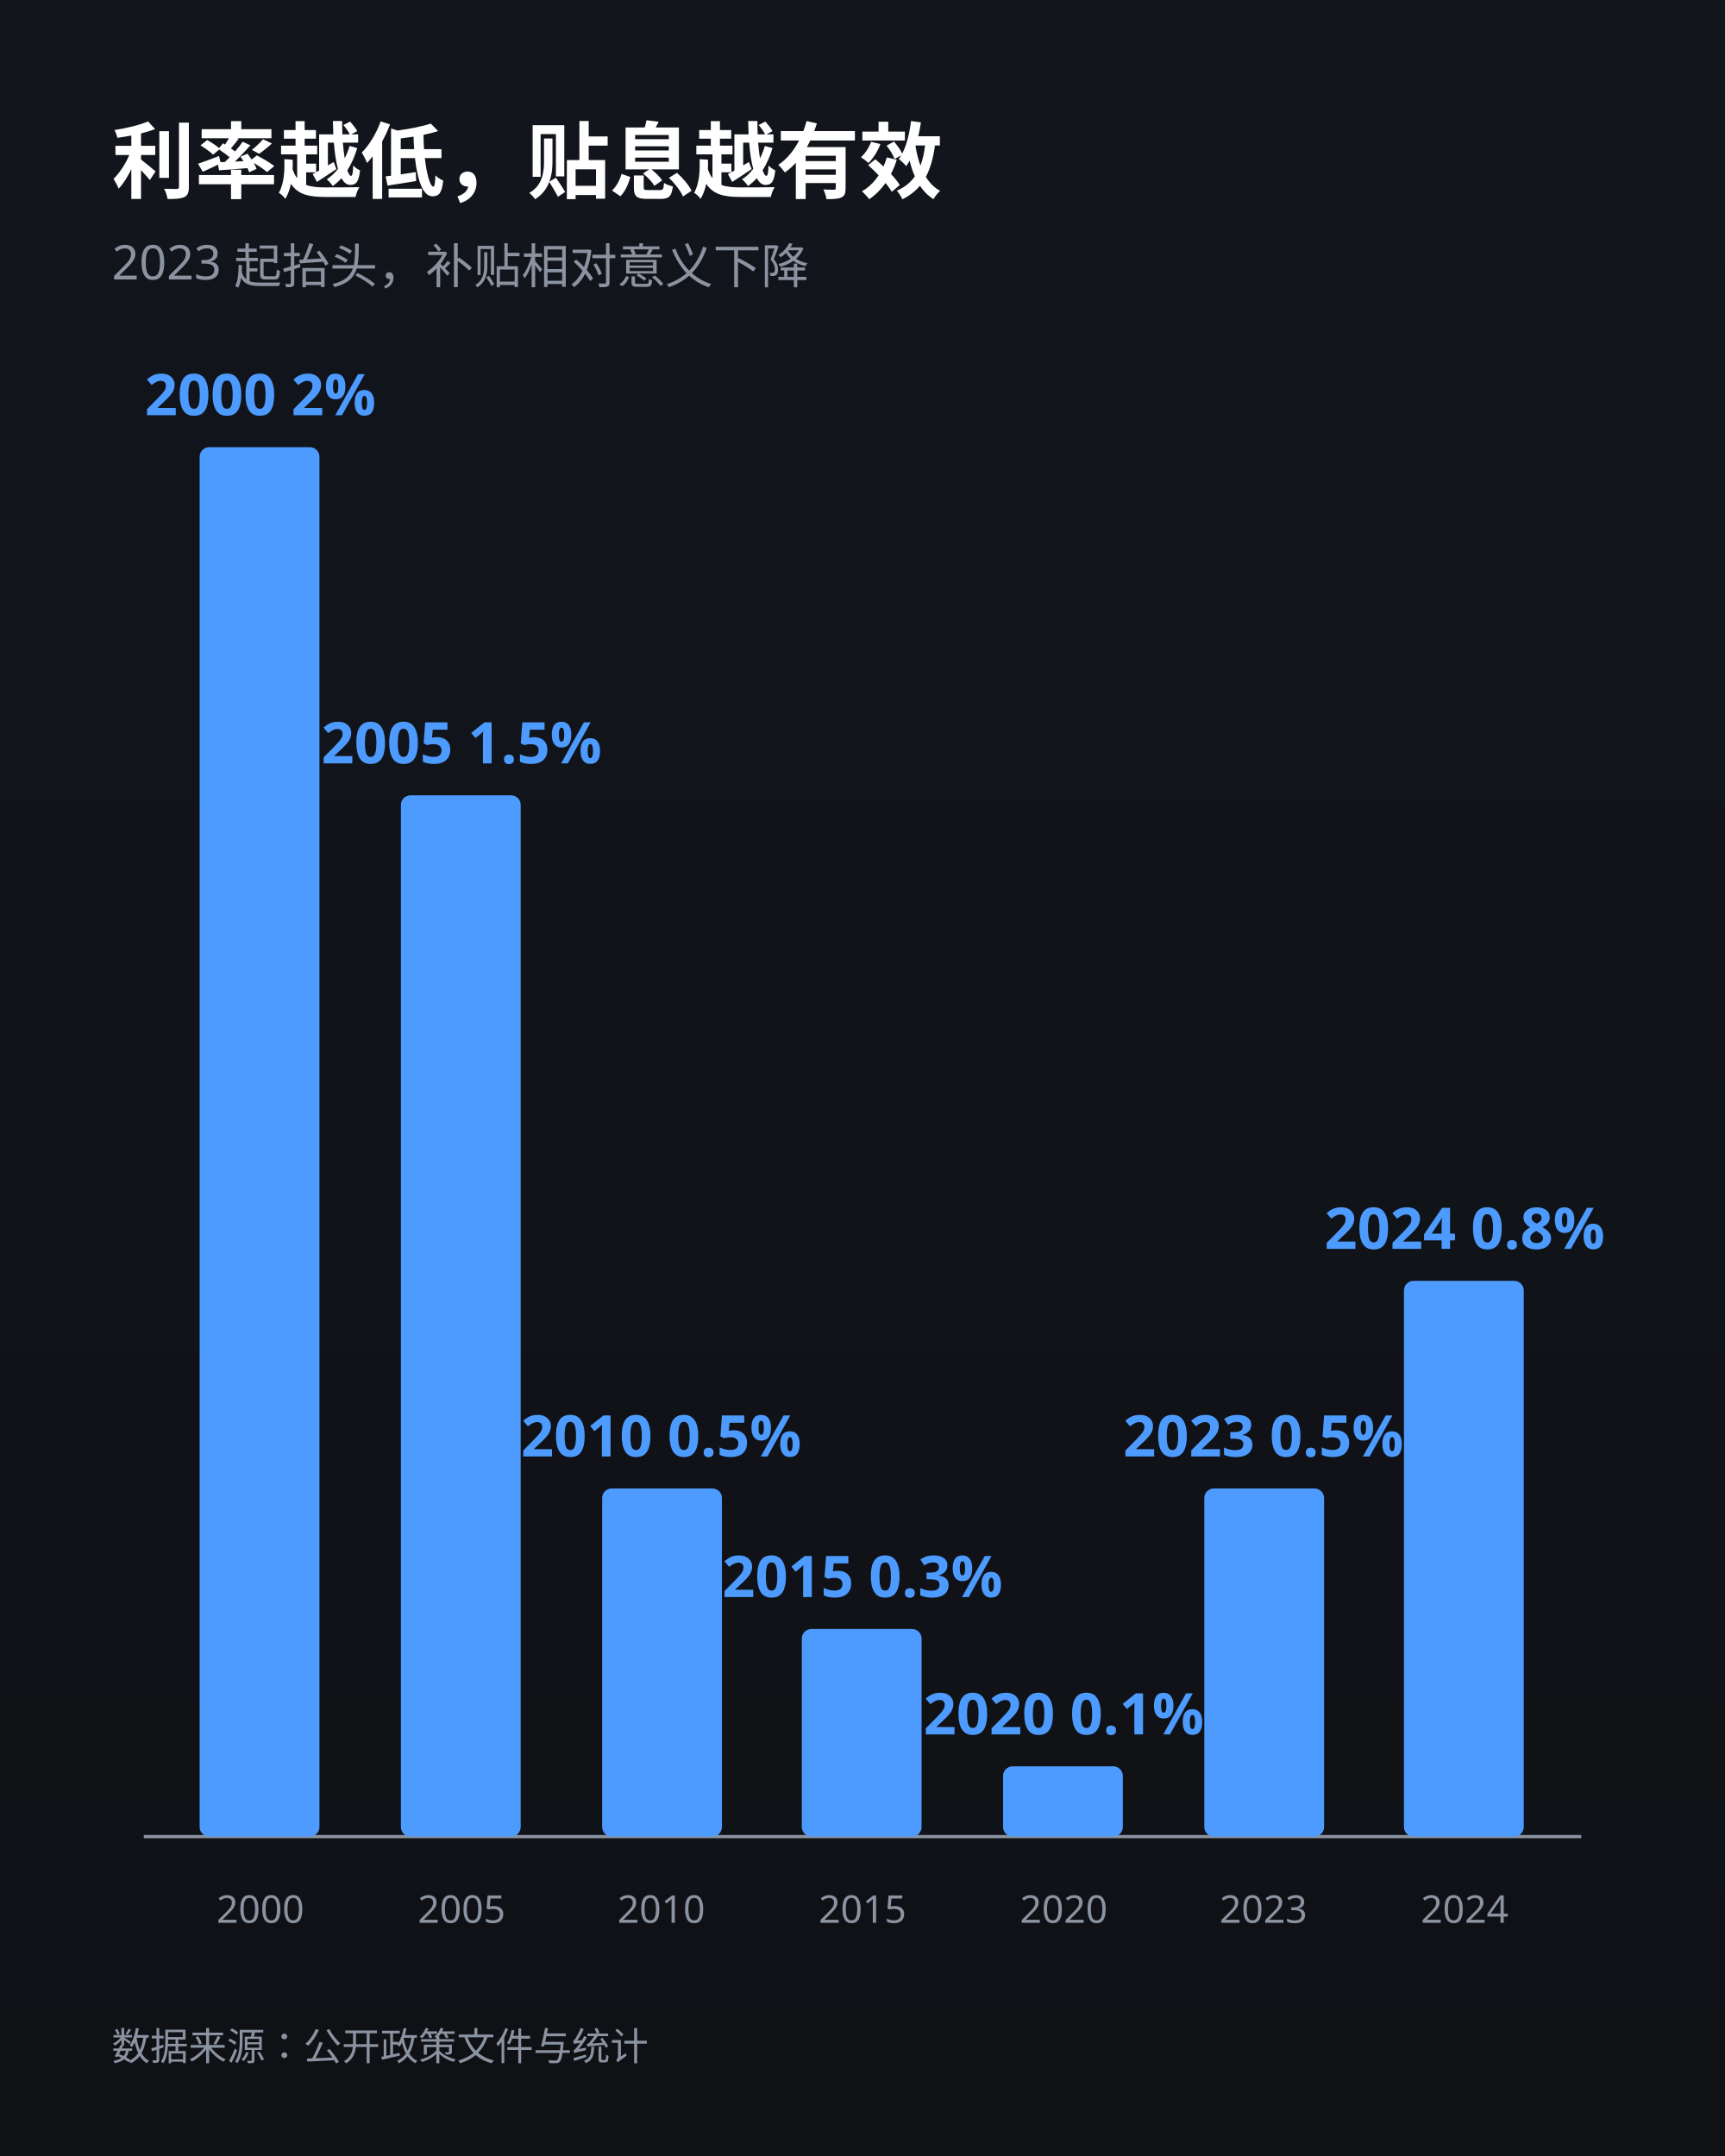
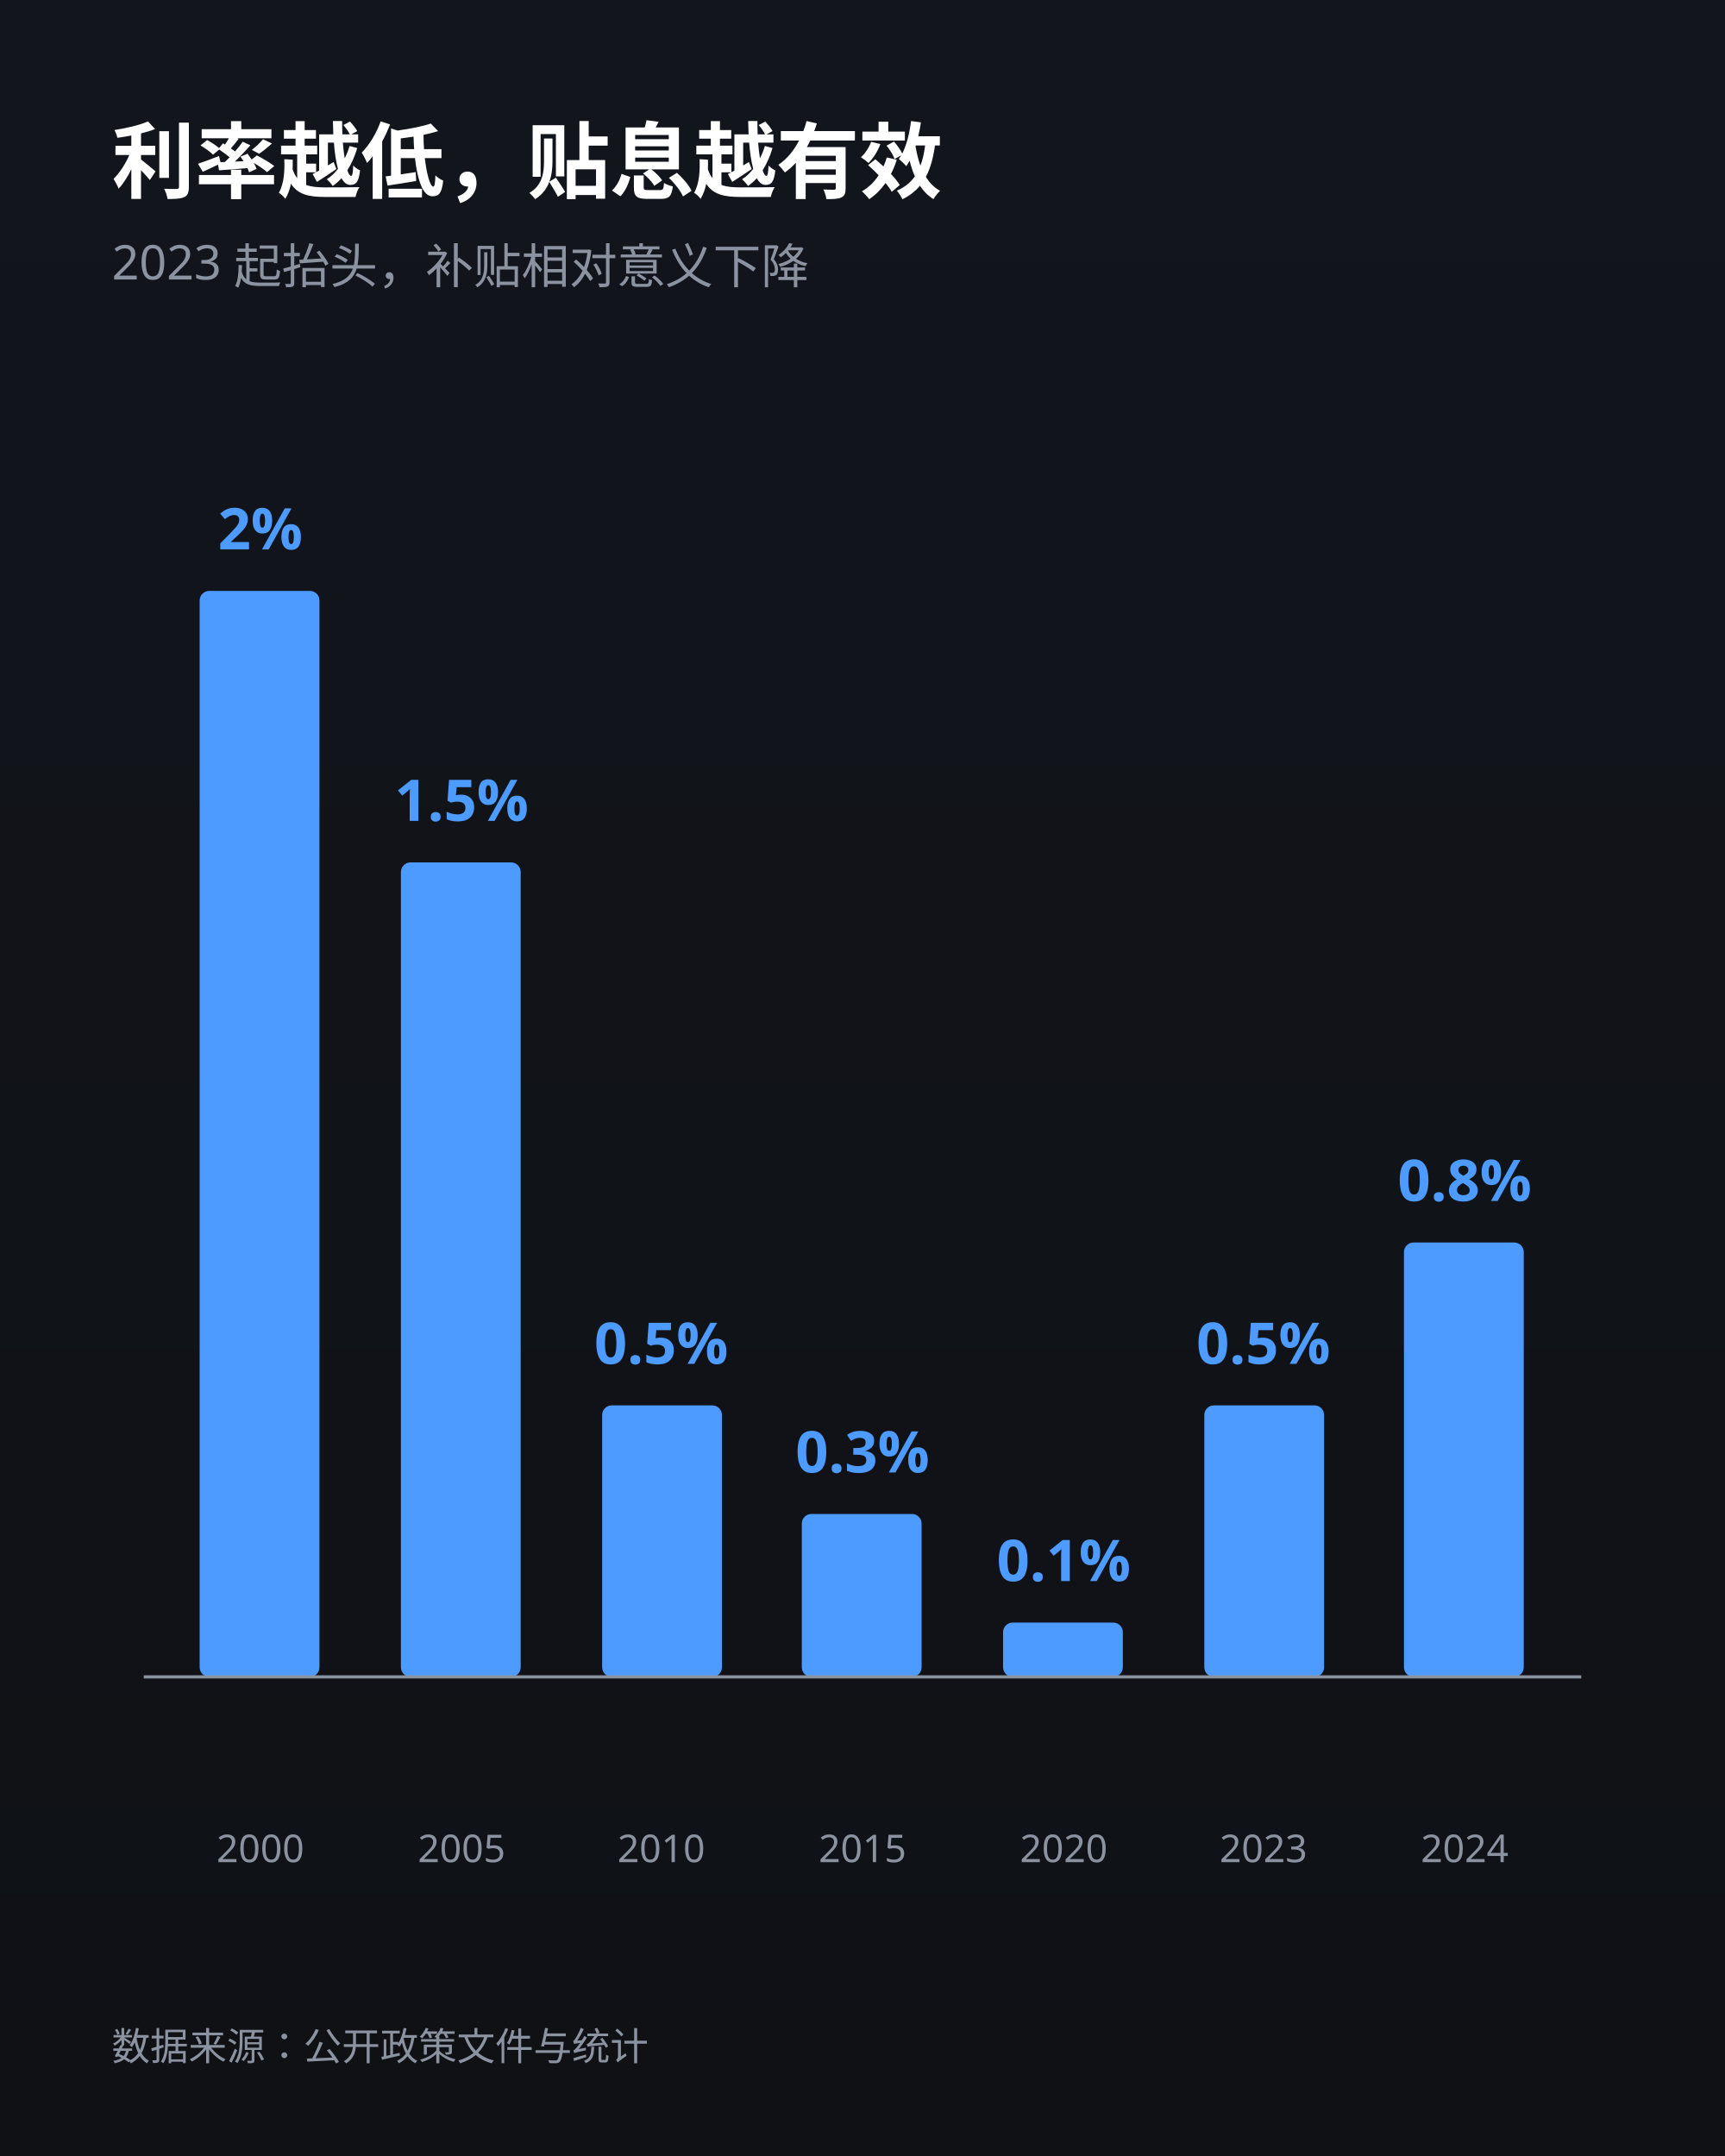
<svg xmlns="http://www.w3.org/2000/svg" width="1080" height="1350" viewBox="0 0 1080 1350">
  <defs>
    <linearGradient id="bg" x1="0" y1="0" x2="0" y2="1">
      <stop offset="0%" stop-color="#12151c" />
      <stop offset="100%" stop-color="#0f1115" />
    </linearGradient>
  </defs>
  <rect width="1080" height="1350" fill="url(#bg)" />
+   <rect x="125" y="370" width="75" height="680" fill="#4d9bff" rx="6" />
+   <rect x="251" y="540" width="75" height="510" fill="#4d9bff" rx="6" />
+   <rect x="377" y="880" width="75" height="170" fill="#4d9bff" rx="6" />
+   <rect x="502" y="948" width="75" height="102" fill="#4d9bff" rx="6" />
+   <rect x="628" y="1016" width="75" height="34" fill="#4d9bff" rx="6" />
+   <rect x="754" y="880" width="75" height="170" fill="#4d9bff" rx="6" />
+   <rect x="879" y="778" width="75" height="272" fill="#4d9bff" rx="6" />
+   <line x1="90" y1="1050" x2="990" y2="1050" stroke="#8b93a1" stroke-width="2" />
  <text x="70" y="120" font-family="Source Han Sans SC, Microsoft YaHei, sans-serif" font-size="52" font-weight="bold" fill="#ffffff">利率越低，贴息越有效</text>
-   <text x="70" y="175" font-family="Source Han Sans SC, sans-serif" font-size="30" fill="#8b93a1">2023 起抬头，补贴相对意义下降</text>
-   <line x1="90" y1="1150" x2="990" y2="1150" stroke="#8b93a1" stroke-width="2" />
-   <rect x="125" y="280" width="75" height="870" fill="#4d9bff" rx="6" />
-   <text x="163" y="260" text-anchor="middle" font-family="Source Han Sans SC, sans-serif" font-size="36" font-weight="bold" fill="#4d9bff">2000 2%</text>
-   <text x="163" y="1204" text-anchor="middle" font-family="Source Han Sans SC, sans-serif" font-size="24" fill="#8b93a1">2000</text>
-   <rect x="251" y="498" width="75" height="652" fill="#4d9bff" rx="6" />
-   <text x="289" y="478" text-anchor="middle" font-family="Source Han Sans SC, sans-serif" font-size="36" font-weight="bold" fill="#4d9bff">2005 1.5%</text>
-   <text x="289" y="1204" text-anchor="middle" font-family="Source Han Sans SC, sans-serif" font-size="24" fill="#8b93a1">2005</text>
-   <rect x="377" y="932" width="75" height="218" fill="#4d9bff" rx="6" />
-   <text x="414" y="912" text-anchor="middle" font-family="Source Han Sans SC, sans-serif" font-size="36" font-weight="bold" fill="#4d9bff">2010 0.5%</text>
-   <text x="414" y="1204" text-anchor="middle" font-family="Source Han Sans SC, sans-serif" font-size="24" fill="#8b93a1">2010</text>
-   <rect x="502" y="1020" width="75" height="130" fill="#4d9bff" rx="6" />
-   <text x="540" y="1000" text-anchor="middle" font-family="Source Han Sans SC, sans-serif" font-size="36" font-weight="bold" fill="#4d9bff">2015 0.3%</text>
-   <text x="540" y="1204" text-anchor="middle" font-family="Source Han Sans SC, sans-serif" font-size="24" fill="#8b93a1">2015</text>
-   <rect x="628" y="1106" width="75" height="44" fill="#4d9bff" rx="6" />
-   <text x="666" y="1086" text-anchor="middle" font-family="Source Han Sans SC, sans-serif" font-size="36" font-weight="bold" fill="#4d9bff">2020 0.1%</text>
-   <text x="666" y="1204" text-anchor="middle" font-family="Source Han Sans SC, sans-serif" font-size="24" fill="#8b93a1">2020</text>
-   <rect x="754" y="932" width="75" height="218" fill="#4d9bff" rx="6" />
-   <text x="791" y="912" text-anchor="middle" font-family="Source Han Sans SC, sans-serif" font-size="36" font-weight="bold" fill="#4d9bff">2023 0.5%</text>
-   <text x="791" y="1204" text-anchor="middle" font-family="Source Han Sans SC, sans-serif" font-size="24" fill="#8b93a1">2023</text>
-   <rect x="879" y="802" width="75" height="348" fill="#4d9bff" rx="6" />
-   <text x="917" y="782" text-anchor="middle" font-family="Source Han Sans SC, sans-serif" font-size="36" font-weight="bold" fill="#4d9bff">2024 0.8%</text>
-   <text x="917" y="1204" text-anchor="middle" font-family="Source Han Sans SC, sans-serif" font-size="24" fill="#8b93a1">2024</text>
-   <text x="70" y="1290" font-family="Source Han Sans SC, sans-serif" font-size="24" fill="#8b93a1">数据来源：公开政策文件与统计</text>
+   <text x="70" y="175" font-family="Source Han Sans SC, Microsoft YaHei, sans-serif" font-size="30" fill="#8b93a1">2023 起抬头，补贴相对意义下降</text>
+   <text x="163" y="344" text-anchor="middle" font-family="Source Han Sans SC, Microsoft YaHei, sans-serif" font-size="36" font-weight="bold" fill="#4d9bff">2%</text>
+   <text x="163" y="1166" text-anchor="middle" font-family="Source Han Sans SC, Microsoft YaHei, sans-serif" font-size="24" fill="#8b93a1">2000</text>
+   <text x="289" y="514" text-anchor="middle" font-family="Source Han Sans SC, Microsoft YaHei, sans-serif" font-size="36" font-weight="bold" fill="#4d9bff">1.5%</text>
+   <text x="289" y="1166" text-anchor="middle" font-family="Source Han Sans SC, Microsoft YaHei, sans-serif" font-size="24" fill="#8b93a1">2005</text>
+   <text x="414" y="854" text-anchor="middle" font-family="Source Han Sans SC, Microsoft YaHei, sans-serif" font-size="36" font-weight="bold" fill="#4d9bff">0.5%</text>
+   <text x="414" y="1166" text-anchor="middle" font-family="Source Han Sans SC, Microsoft YaHei, sans-serif" font-size="24" fill="#8b93a1">2010</text>
+   <text x="540" y="922" text-anchor="middle" font-family="Source Han Sans SC, Microsoft YaHei, sans-serif" font-size="36" font-weight="bold" fill="#4d9bff">0.3%</text>
+   <text x="540" y="1166" text-anchor="middle" font-family="Source Han Sans SC, Microsoft YaHei, sans-serif" font-size="24" fill="#8b93a1">2015</text>
+   <text x="666" y="990" text-anchor="middle" font-family="Source Han Sans SC, Microsoft YaHei, sans-serif" font-size="36" font-weight="bold" fill="#4d9bff">0.1%</text>
+   <text x="666" y="1166" text-anchor="middle" font-family="Source Han Sans SC, Microsoft YaHei, sans-serif" font-size="24" fill="#8b93a1">2020</text>
+   <text x="791" y="854" text-anchor="middle" font-family="Source Han Sans SC, Microsoft YaHei, sans-serif" font-size="36" font-weight="bold" fill="#4d9bff">0.5%</text>
+   <text x="791" y="1166" text-anchor="middle" font-family="Source Han Sans SC, Microsoft YaHei, sans-serif" font-size="24" fill="#8b93a1">2023</text>
+   <text x="917" y="752" text-anchor="middle" font-family="Source Han Sans SC, Microsoft YaHei, sans-serif" font-size="36" font-weight="bold" fill="#4d9bff">0.8%</text>
+   <text x="917" y="1166" text-anchor="middle" font-family="Source Han Sans SC, Microsoft YaHei, sans-serif" font-size="24" fill="#8b93a1">2024</text>
+   <text x="70" y="1290" font-family="Source Han Sans SC, Microsoft YaHei, sans-serif" font-size="24" fill="#8b93a1">数据来源：公开政策文件与统计</text>
</svg>
